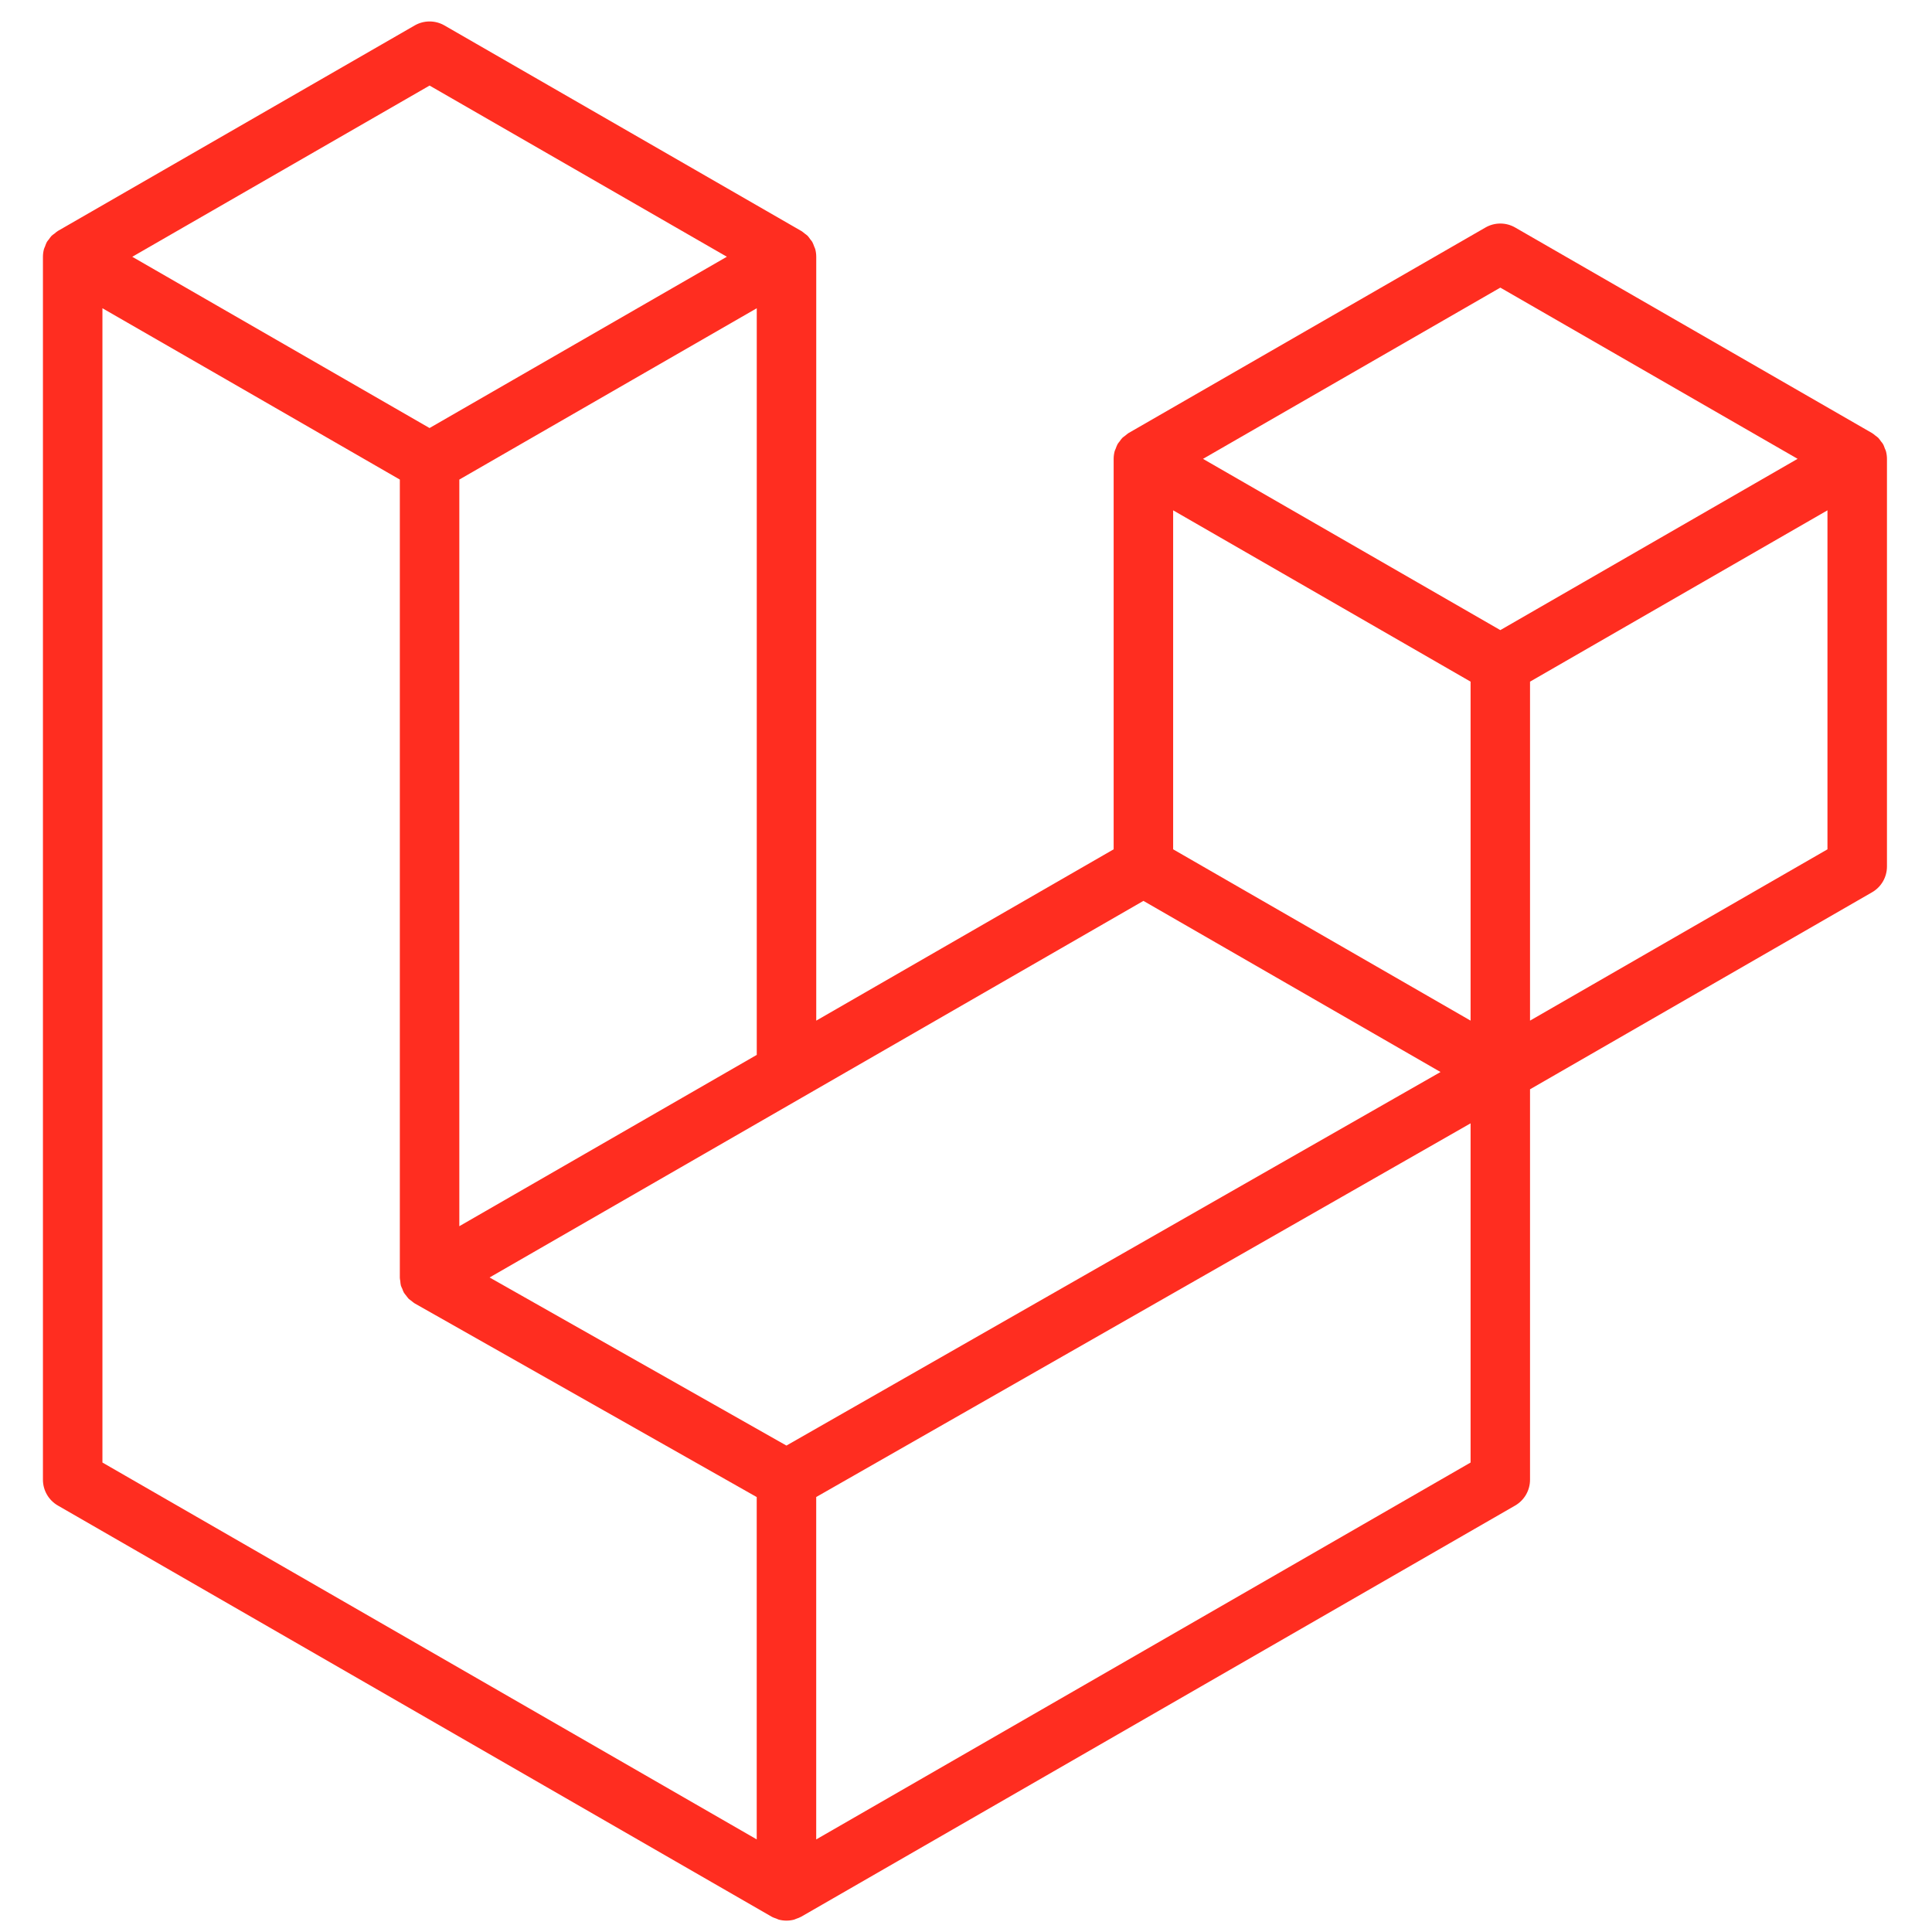
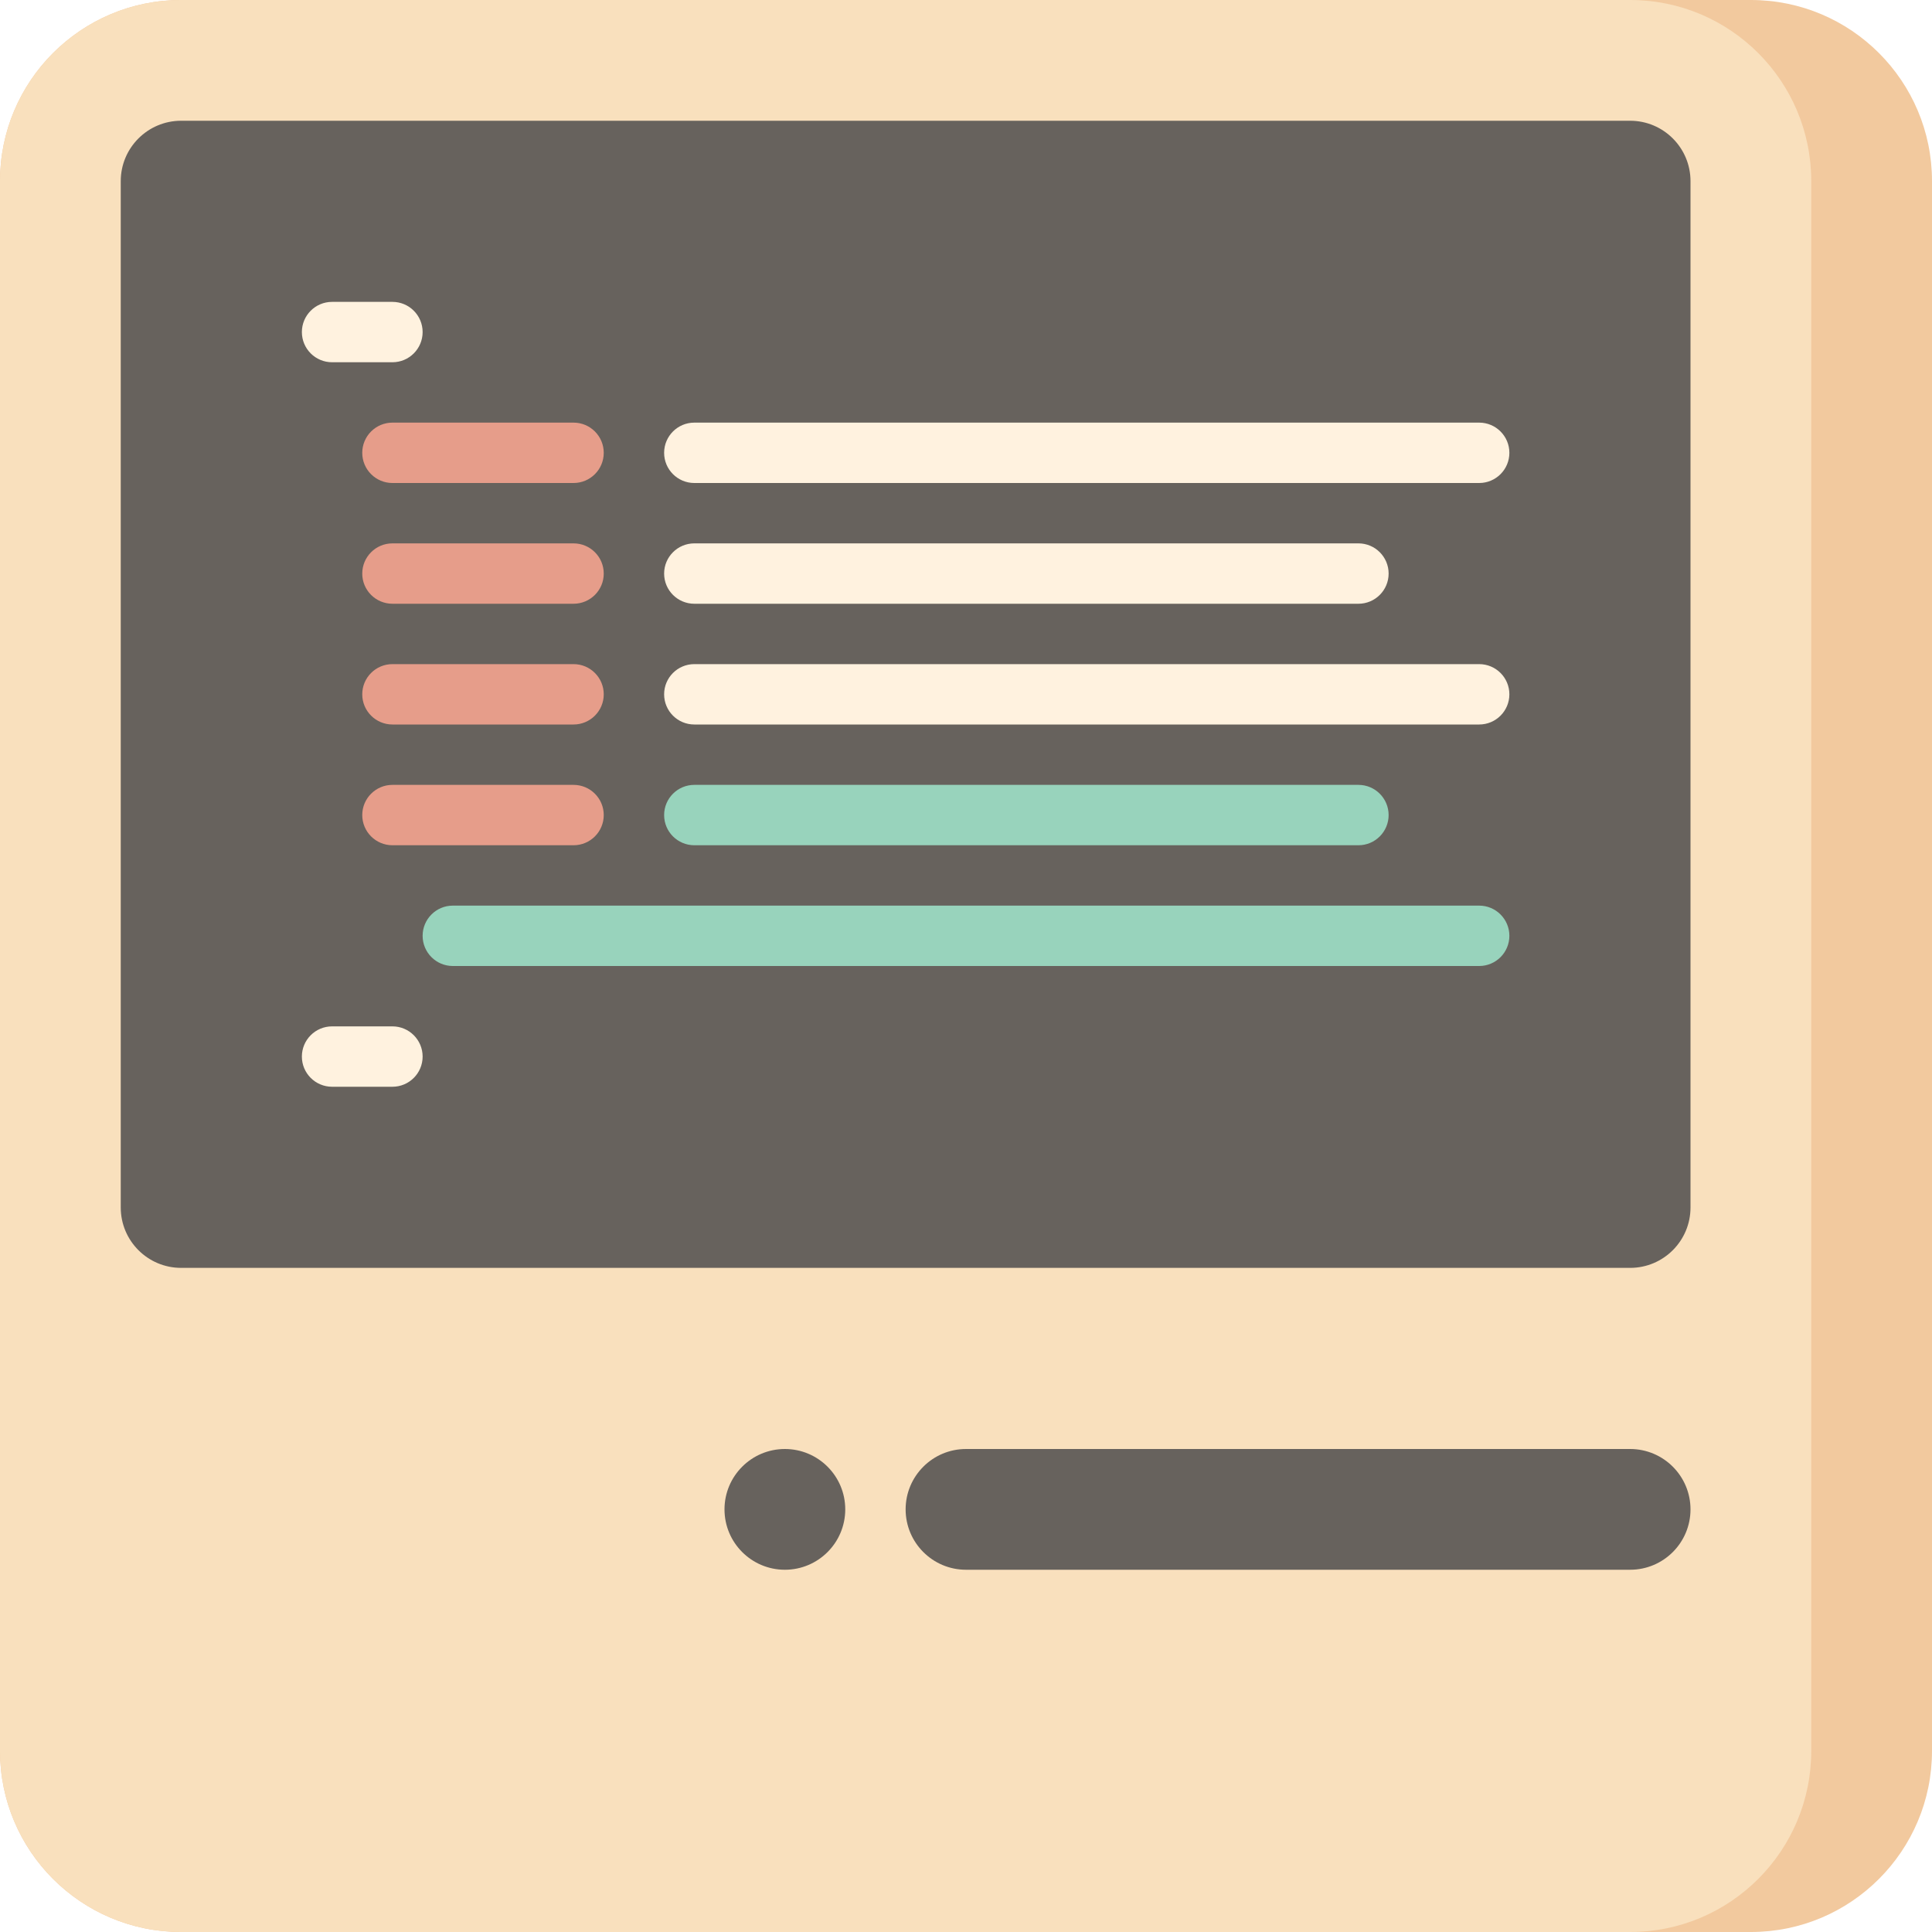
- <svg xmlns="http://www.w3.org/2000/svg" width="166" height="166" viewBox="0 0 166 166" fill="none">
-   <path fill-rule="evenodd" clip-rule="evenodd" d="M162.041 38.759C162.099 38.977 162.129 39.201 162.13 39.426V74.452C162.13 74.902 162.011 75.344 161.786 75.733C161.561 76.122 161.237 76.444 160.847 76.668L131.462 93.594V127.141C131.462 128.054 130.977 128.897 130.186 129.357L68.847 164.683C68.707 164.763 68.554 164.814 68.401 164.868C68.343 164.887 68.289 164.922 68.228 164.938C67.8 165.051 67.349 165.051 66.92 164.938C66.85 164.919 66.786 164.881 66.719 164.855C66.579 164.804 66.432 164.76 66.298 164.683L4.972 129.357C4.583 129.133 4.259 128.81 4.034 128.421C3.808 128.032 3.69 127.591 3.689 127.141L3.689 22.063C3.689 21.834 3.721 21.61 3.779 21.393C3.798 21.32 3.843 21.253 3.868 21.179C3.916 21.045 3.961 20.908 4.031 20.783C4.079 20.7 4.149 20.633 4.206 20.557C4.28 20.454 4.347 20.349 4.433 20.26C4.506 20.186 4.602 20.132 4.685 20.068C4.778 19.992 4.861 19.909 4.966 19.848L35.633 2.185C36.022 1.961 36.462 1.844 36.91 1.844C37.358 1.844 37.798 1.961 38.186 2.185L68.851 19.848H68.857C68.959 19.912 69.045 19.992 69.138 20.065C69.221 20.129 69.313 20.186 69.387 20.257C69.476 20.349 69.54 20.454 69.616 20.557C69.671 20.633 69.744 20.7 69.789 20.783C69.862 20.911 69.904 21.045 69.955 21.179C69.98 21.253 70.025 21.32 70.044 21.396C70.103 21.614 70.133 21.838 70.133 22.063V87.694L95.686 72.974V39.423C95.686 39.2 95.718 38.973 95.775 38.759C95.798 38.683 95.839 38.615 95.865 38.542C95.916 38.408 95.96 38.271 96.031 38.146C96.079 38.063 96.149 37.996 96.203 37.92C96.279 37.818 96.343 37.712 96.433 37.623C96.506 37.549 96.599 37.495 96.681 37.431C96.777 37.355 96.86 37.272 96.962 37.211L127.633 19.548C128.021 19.324 128.461 19.206 128.91 19.206C129.358 19.206 129.798 19.324 130.186 19.548L160.85 37.211C160.959 37.275 161.042 37.355 161.137 37.428C161.217 37.492 161.31 37.549 161.383 37.62C161.473 37.712 161.536 37.818 161.613 37.92C161.67 37.996 161.741 38.063 161.785 38.146C161.859 38.271 161.9 38.408 161.951 38.542C161.98 38.615 162.021 38.683 162.041 38.759ZM157.018 72.974V43.848L146.287 50.028L131.462 58.568V87.694L157.021 72.974H157.018ZM126.354 125.663V96.518L111.771 104.85L70.13 128.626V158.046L126.354 125.663ZM8.801 26.485V125.663L65.018 158.043V128.629L35.649 112L35.64 111.994L35.627 111.988C35.528 111.93 35.445 111.847 35.353 111.777C35.273 111.713 35.18 111.662 35.11 111.592L35.104 111.582C35.021 111.502 34.963 111.403 34.893 111.314C34.829 111.228 34.753 111.154 34.702 111.065L34.699 111.055C34.641 110.96 34.606 110.845 34.565 110.736C34.523 110.64 34.469 110.551 34.443 110.449C34.411 110.328 34.405 110.197 34.392 110.072C34.379 109.976 34.354 109.881 34.354 109.785V109.778V41.205L19.532 32.662L8.801 26.485ZM36.913 7.35L11.364 22.063L36.907 36.777L62.453 22.06L36.907 7.35H36.913ZM50.2 99.174L65.022 90.637V26.485L54.291 32.665L39.466 41.205V105.357L50.2 99.174ZM128.91 24.713L103.363 39.426L128.91 54.14L154.453 39.423L128.91 24.713ZM126.354 58.568L111.529 50.028L100.798 43.848V72.974L115.619 81.511L126.354 87.694V58.568ZM67.571 124.205L105.042 102.803L123.772 92.109L98.245 77.405L68.854 94.334L42.066 109.762L67.571 124.205Z" fill="#FF2D20" />
+ <svg xmlns="http://www.w3.org/2000/svg" version="1.1" id="Uploaded to svgrepo.com" width="800px" height="800px" viewBox="0 0 32 32" xml:space="preserve">
+   <style type="text/css">
+ 	.cubies_negentien{fill:#F2C99E;}
+ 	.cubies_twintig{fill:#F9E0BD;}
+ 	.cubies_drieentwintig{fill:#E69D8A;}
+ 	.cubies_zevenentwintig{fill:#98D3BC;}
+ 	.cubies_twee{fill:#67625D;}
+ 	.cubies_twaalf{fill:#FFF2DF;}
+ 	.st0{fill:#C9483A;}
+ 	.st1{fill:#D97360;}
+ 	.st2{fill:#CCE2CD;}
+ 	.st3{fill:#65C3AB;}
+ 	.st4{fill:#4C4842;}
+ 	.st5{fill:#EDEAE5;}
+ 	.st6{fill:#C9C6C0;}
+ 	.st7{fill:#EDB57E;}
+ 	.st8{fill:#2EB39A;}
+ 	.st9{fill:#BCD269;}
+ 	.st10{fill:#D1DE8B;}
+ 	.st11{fill:#EC9B5A;}
+ 	.st12{fill:#837F79;}
+ 	.st13{fill:#A5A29C;}
+ 	.st14{fill:#8E7866;}
+ 	.st15{fill:#725A48;}
+ 	.st16{fill:#F2C7B5;}
+ 	.st17{fill:#A4C83F;}
+ 	.st18{fill:#E3D4C0;}
+ </style>
+   <g>
+     <path class="cubies_negentien" d="M29,32H3c-1.657,0-3-1.343-3-3V3c0-1.657,1.343-3,3-3h26c1.657,0,3,1.343,3,3v26   C32,30.657,30.657,32,29,32z" />
+     <path class="cubies_twintig" d="M27,32H3c-1.657,0-3-1.343-3-3V3c0-1.657,1.343-3,3-3h24c1.657,0,3,1.343,3,3v26   C30,30.657,28.657,32,27,32z" />
+     <path class="cubies_twee" d="M28,3v17c0,0.552-0.448,1-1,1H3c-0.552,0-1-0.448-1-1V3c0-0.552,0.448-1,1-1h24   C27.552,2,28,2.448,28,3z M27,24H16c-0.552,0-1,0.448-1,1c0,0.552,0.448,1,1,1h11c0.552,0,1-0.448,1-1C28,24.448,27.552,24,27,24z    M13,24c-0.552,0-1,0.448-1,1s0.448,1,1,1s1-0.448,1-1S13.552,24,13,24z" />
+     <path class="cubies_drieentwintig" d="M9.5,8h-3C6.224,8,6,7.776,6,7.5S6.224,7,6.5,7h3C9.776,7,10,7.224,10,7.5S9.776,8,9.5,8z    M10,9.5C10,9.224,9.776,9,9.5,9h-3C6.224,9,6,9.224,6,9.5S6.224,10,6.5,10h3C9.776,10,10,9.776,10,9.5z M10,11.5   c0-0.276-0.224-0.5-0.5-0.5h-3C6.224,11,6,11.224,6,11.5S6.224,12,6.5,12h3C9.776,12,10,11.776,10,11.5z M10,13.5   c0-0.276-0.224-0.5-0.5-0.5h-3C6.224,13,6,13.224,6,13.5S6.224,14,6.5,14h3C9.776,14,10,13.776,10,13.5z" />
+     <path class="cubies_zevenentwintig" d="M24.5,16h-17C7.224,16,7,15.776,7,15.5S7.224,15,7.5,15h17c0.276,0,0.5,0.224,0.5,0.5   S24.776,16,24.5,16z M23,13.5c0-0.276-0.224-0.5-0.5-0.5h-11c-0.276,0-0.5,0.224-0.5,0.5s0.224,0.5,0.5,0.5h11   C22.776,14,23,13.776,23,13.5z" />
+     <path class="cubies_twaalf" d="M6.5,6h-1C5.224,6,5,5.776,5,5.5S5.224,5,5.5,5h1C6.776,5,7,5.224,7,5.5S6.776,6,6.5,6z M25,7.5   C25,7.224,24.776,7,24.5,7h-13C11.224,7,11,7.224,11,7.5S11.224,8,11.5,8h13C24.776,8,25,7.776,25,7.5z M23,9.5   C23,9.224,22.776,9,22.5,9h-11C11.224,9,11,9.224,11,9.5s0.224,0.5,0.5,0.5h11C22.776,10,23,9.776,23,9.5z M25,11.5   c0-0.276-0.224-0.5-0.5-0.5h-13c-0.276,0-0.5,0.224-0.5,0.5s0.224,0.5,0.5,0.5h13C24.776,12,25,11.776,25,11.5z M7,17.5   C7,17.224,6.776,17,6.5,17h-1C5.224,17,5,17.224,5,17.5S5.224,18,5.5,18h1C6.776,18,7,17.776,7,17.5z" />
+   </g>
</svg>
